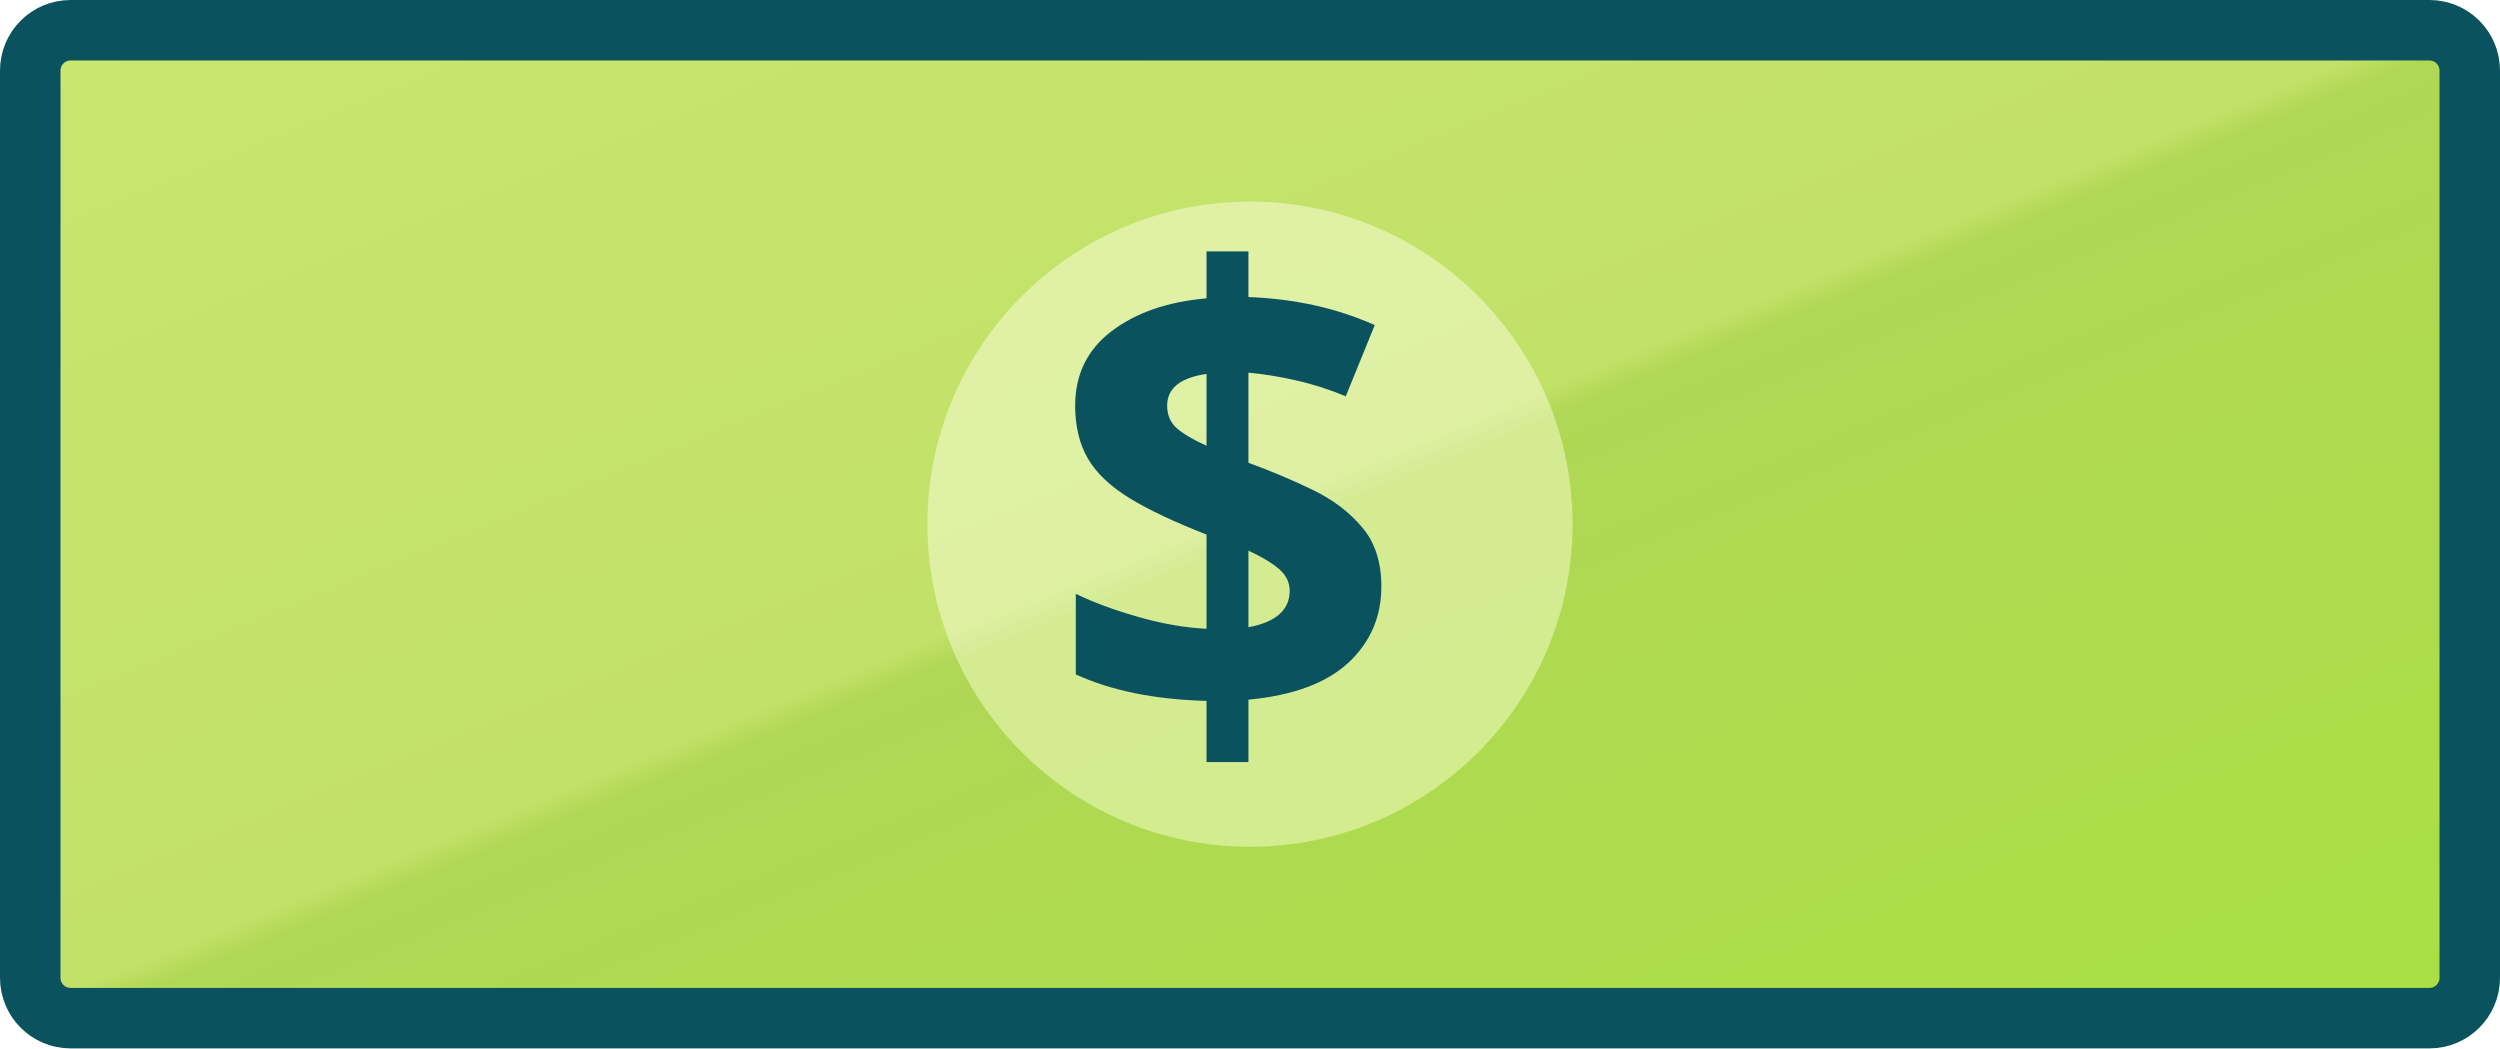
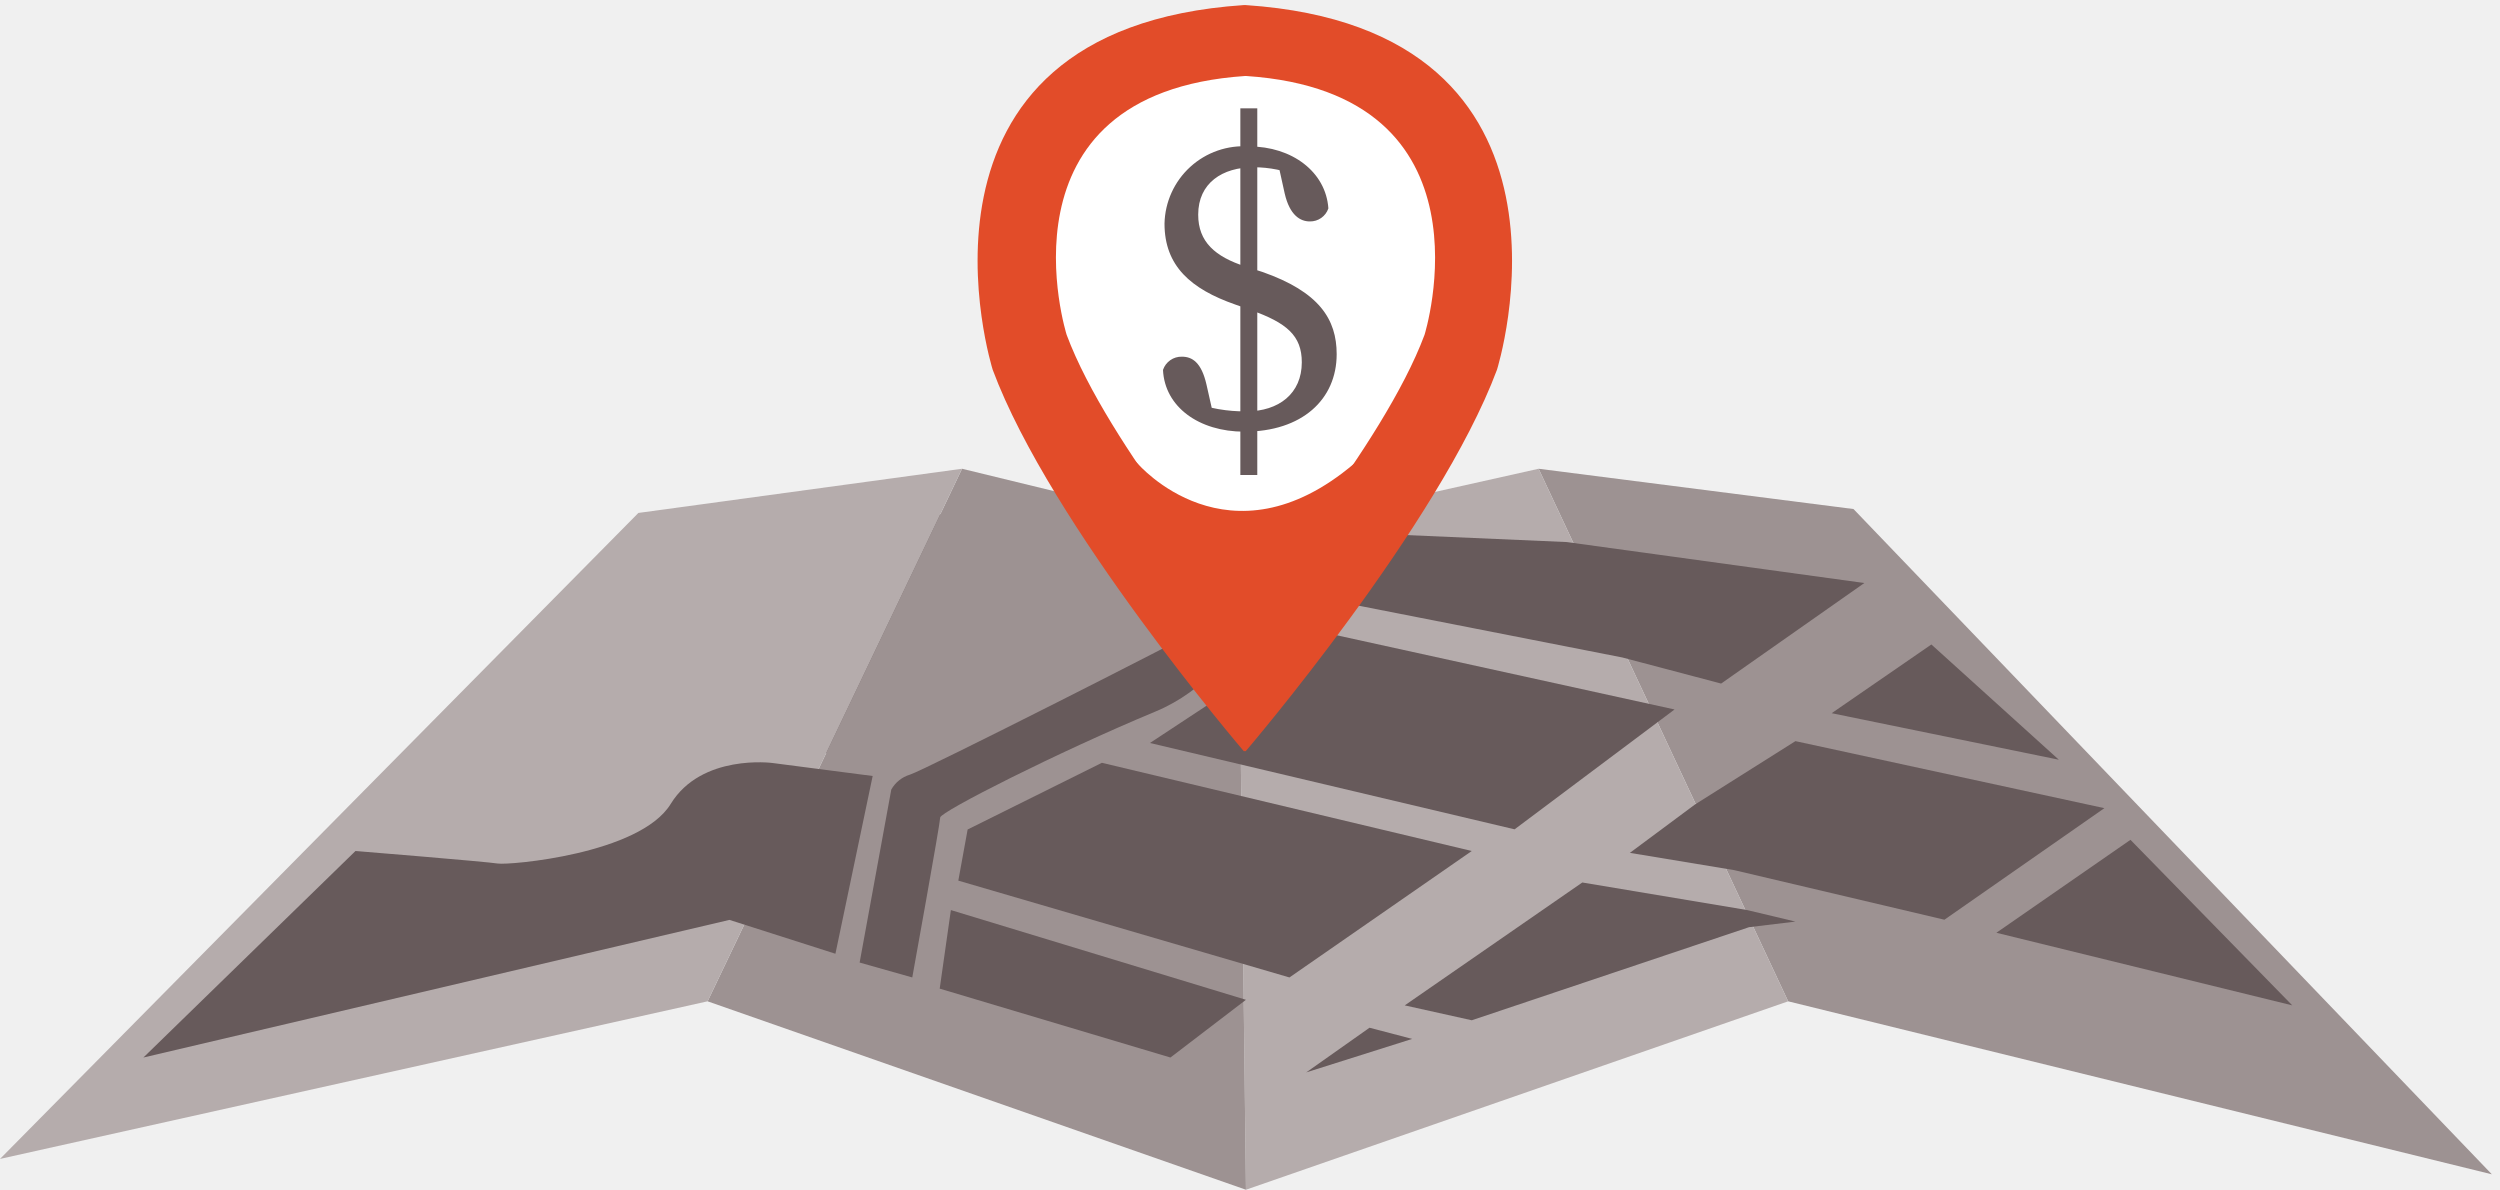
- <svg xmlns="http://www.w3.org/2000/svg" width="124px" height="52px" viewBox="0 0 124 52" version="1.1">
-   <defs>
-     <linearGradient x1="0%" y1="0%" x2="100%" y2="100%" id="linearGradient-1">
-       <stop stop-color="#C9E66F" offset="0%" />
-       <stop stop-color="#C2E168" offset="49.183%" />
-       <stop stop-color="#B0D755" offset="50.83%" />
-       <stop stop-color="#A9E043" offset="100%" />
-     </linearGradient>
-   </defs>
+ <svg xmlns="http://www.w3.org/2000/svg" width="208px" height="99px" viewBox="0 0 208 99" version="1.1">
+   <defs />
  <g id="Design" stroke="none" stroke-width="1" fill="none" fill-rule="evenodd">
-     <g id="gigmor-landing-desktop-copy-11" transform="translate(-335, -3385)">
-       <rect fill="#FFFFFF" x="0" y="0" width="1600" height="6028" />
-       <g id="Group-6" transform="translate(97, 2469)">
-         <g id="Group-23" transform="translate(123, 851)">
-           <g id="Group-3">
-             <g id="gigmor-icon-findgigs" transform="translate(115, 65)">
-               <rect id="Rectangle-16" stroke="#09525E" stroke-width="3" fill="url(#linearGradient-1)" x="1.5" y="1.5" width="121" height="49" rx="2" />
-               <circle id="Oval-7" fill="#FFFFFF" style="mix-blend-mode: soft-light;" cx="62" cy="26" r="16" />
-               <text id="$" font-family="AmericanTypewriter-Bold, American Typewriter" font-size="31" font-weight="bold" fill="#09525E">
-                 <tspan x="52" y="36">$</tspan>
-               </text>
+     <g id="gigmor-landing-desktop-copy-13" transform="translate(-296, -3281)" fill-rule="nonzero">
+       <g id="Group-6" transform="translate(0, 731)">
+         <g id="Talent" transform="translate(97, 1668)">
+           <g id="Group-23" transform="translate(123, 851)">
+             <g id="Group-3">
+               <g id="gigmor-icon-findgigs" transform="translate(76, 31)">
+                 <path d="M32.056,69 C32.056,69 46.761,69 48,69 C50.141,69.032 52.183,68.101 53.563,66.465 C55.113,64.296 58.423,60.901 62.493,61.662 C66.563,62.423 72.915,63.479 75.704,62.493 C78.493,61.507 92.225,54.887 93.352,53 C94.479,51.113 95.718,49.592 91.676,49.127 C87.634,48.662 90.479,45.535 90.479,45.535 L91.028,43.563 L78.225,42.789 L54.282,46.69 L32.056,69 Z" id="Shape" fill="#675A5B" />
+                 <polygon id="Shape" fill="#9D9292" points="128.014 39 148.775 83.31 207.324 97.704 154.211 42.352" />
+                 <polygon id="Shape" fill="#B5ACAC" points="128.014 39 103.014 44.592 103.662 98.986 148.775 83.31" />
+                 <polygon id="Shape" fill="#9D9292" points="103.014 44.592 80.042 39 58.873 83.31 103.662 98.986" />
+                 <polygon id="Shape" fill="#B5ACAC" points="80.042 39 58.873 83.31 0 96.423 53.113 42.676" />
+                 <path d="M29.577,70.803 L11.93,87.986 L60.69,76.535 L69.507,79.352 L72.606,64.563 L64.254,63.479 C64.254,63.479 58.366,62.704 55.803,66.887 C53.239,71.07 42.338,72 41.408,71.845 C40.479,71.69 29.577,70.803 29.577,70.803 Z" id="Shape" fill="#675A5B" />
+                 <path d="M71.521,80.085 L74.155,65.69 C74.492,65.093 75.047,64.649 75.704,64.451 C76.789,64.141 98.775,53 100.62,51.915 C102.465,50.831 100.62,45.718 100.62,45.718 L107.282,45.113 C107.282,45.113 104.338,55.789 96.141,59.197 C87.944,62.606 78.225,67.549 78.225,68.014 C78.225,68.479 75.901,81.324 75.901,81.324 L71.521,80.085 Z" id="Shape" fill="#675A5B" />
+                 <polygon id="Shape" fill="#675A5B" points="79.113 75.718 78.183 82.254 97.38 87.986 103.662 83.183" />
+                 <polygon id="Shape" fill="#675A5B" points="79.732 73.268 80.507 69.014 91.676 63.465 122.451 70.803 107.282 81.324" />
+                 <polygon id="Shape" fill="#675A5B" points="126.014 69 95.676 61.817 109.761 52.535 139.324 59.028" />
+                 <polygon id="Shape" fill="#675A5B" points="143.197 56.873 134.986 54.704 110.535 49.901 116.113 44.479 130.352 45.099 155.113 48.507" />
+                 <polygon id="Shape" fill="#675A5B" points="108.676 89.225 113.944 85.507 117.493 86.437" />
+                 <polygon id="Shape" fill="#675A5B" points="122.451 84.887 116.873 83.648 131.648 73.423 145.366 75.718 149.38 76.676 145.521 77.141" />
+                 <polygon id="Shape" fill="#675A5B" points="161.775 76.521 144.282 72.394 135.606 70.958 141.028 66.93 149.38 61.662 175.085 67.239" />
+                 <polygon id="Shape" fill="#675A5B" points="177.254 69.873 166.099 77.606 190.718 83.648" />
+                 <polygon id="Shape" fill="#675A5B" points="171.296 63.211 152.394 59.338 160.69 53.62" />
+                 <path d="M103.479,62.493 C103.479,62.493 87.408,43.718 82.592,30.761 C82.592,30.761 73.648,2.423 103.479,0.423 L103.648,0.423 C133.479,2.423 124.549,30.761 124.549,30.761 C119.718,43.718 103.648,62.493 103.648,62.493 L103.479,62.493 Z" id="Shape" fill="#E24C29" />
+                 <path d="M103.577,50.394 C103.577,50.394 92.169,37.056 88.746,27.859 C88.746,27.859 82.394,7.761 103.577,6.324 L103.69,6.324 C124.817,7.732 118.521,27.859 118.521,27.859 C115.099,37.056 103.69,50.394 103.69,50.394 L103.577,50.394 Z" id="Shape" fill="#FFFFFF" />
+                 <path d="M91.845,36.085 L94.662,38.577 C94.662,38.577 102.225,47.423 112.662,38.577 L117.239,37.761 L103.901,54.662 L90.606,36.803 L91.845,36.085 Z" id="Shape" fill="#E24C29" />
+                 <path d="M108.31,30.141 C108.31,27.915 107.042,26.859 104.085,25.803 L102.775,25.338 C99.07,24.042 96.887,22.127 96.887,18.606 C96.925,16.805 97.7,15.098 99.031,13.884 C100.362,12.67 102.133,12.055 103.93,12.183 C107.493,12.183 110.31,14.296 110.521,17.338 C110.299,18 109.67,18.44 108.972,18.423 C108.197,18.423 107.31,17.93 106.887,16.099 L106.296,13.423 L108.127,14.69 C106.919,14.181 105.621,13.917 104.31,13.915 C101.704,13.915 99.69,15.225 99.69,17.859 C99.69,20.127 101.099,21.352 103.606,22.169 L105.014,22.62 C109.775,24.282 111.211,26.577 111.211,29.465 C111.211,33.239 108.324,35.915 103.521,35.915 C99.746,35.915 96.901,33.845 96.761,30.775 C96.989,30.102 97.628,29.657 98.338,29.676 C99.183,29.676 99.958,30.141 100.38,32 L100.986,34.69 L99.113,33.423 C100.58,33.975 102.137,34.247 103.704,34.225 C106.394,34.225 108.31,32.746 108.31,30.141 Z M103.197,24.099 L104.606,24.099 L104.606,39.521 L103.197,39.521 L103.197,24.099 Z M103.197,24.099 L103.197,9.014 L104.606,9.014 L104.606,24.099 L103.197,24.099 Z" id="Shape" fill="#675A5B" />
+               </g>
            </g>
          </g>
        </g>
      </g>
    </g>
  </g>
</svg>
